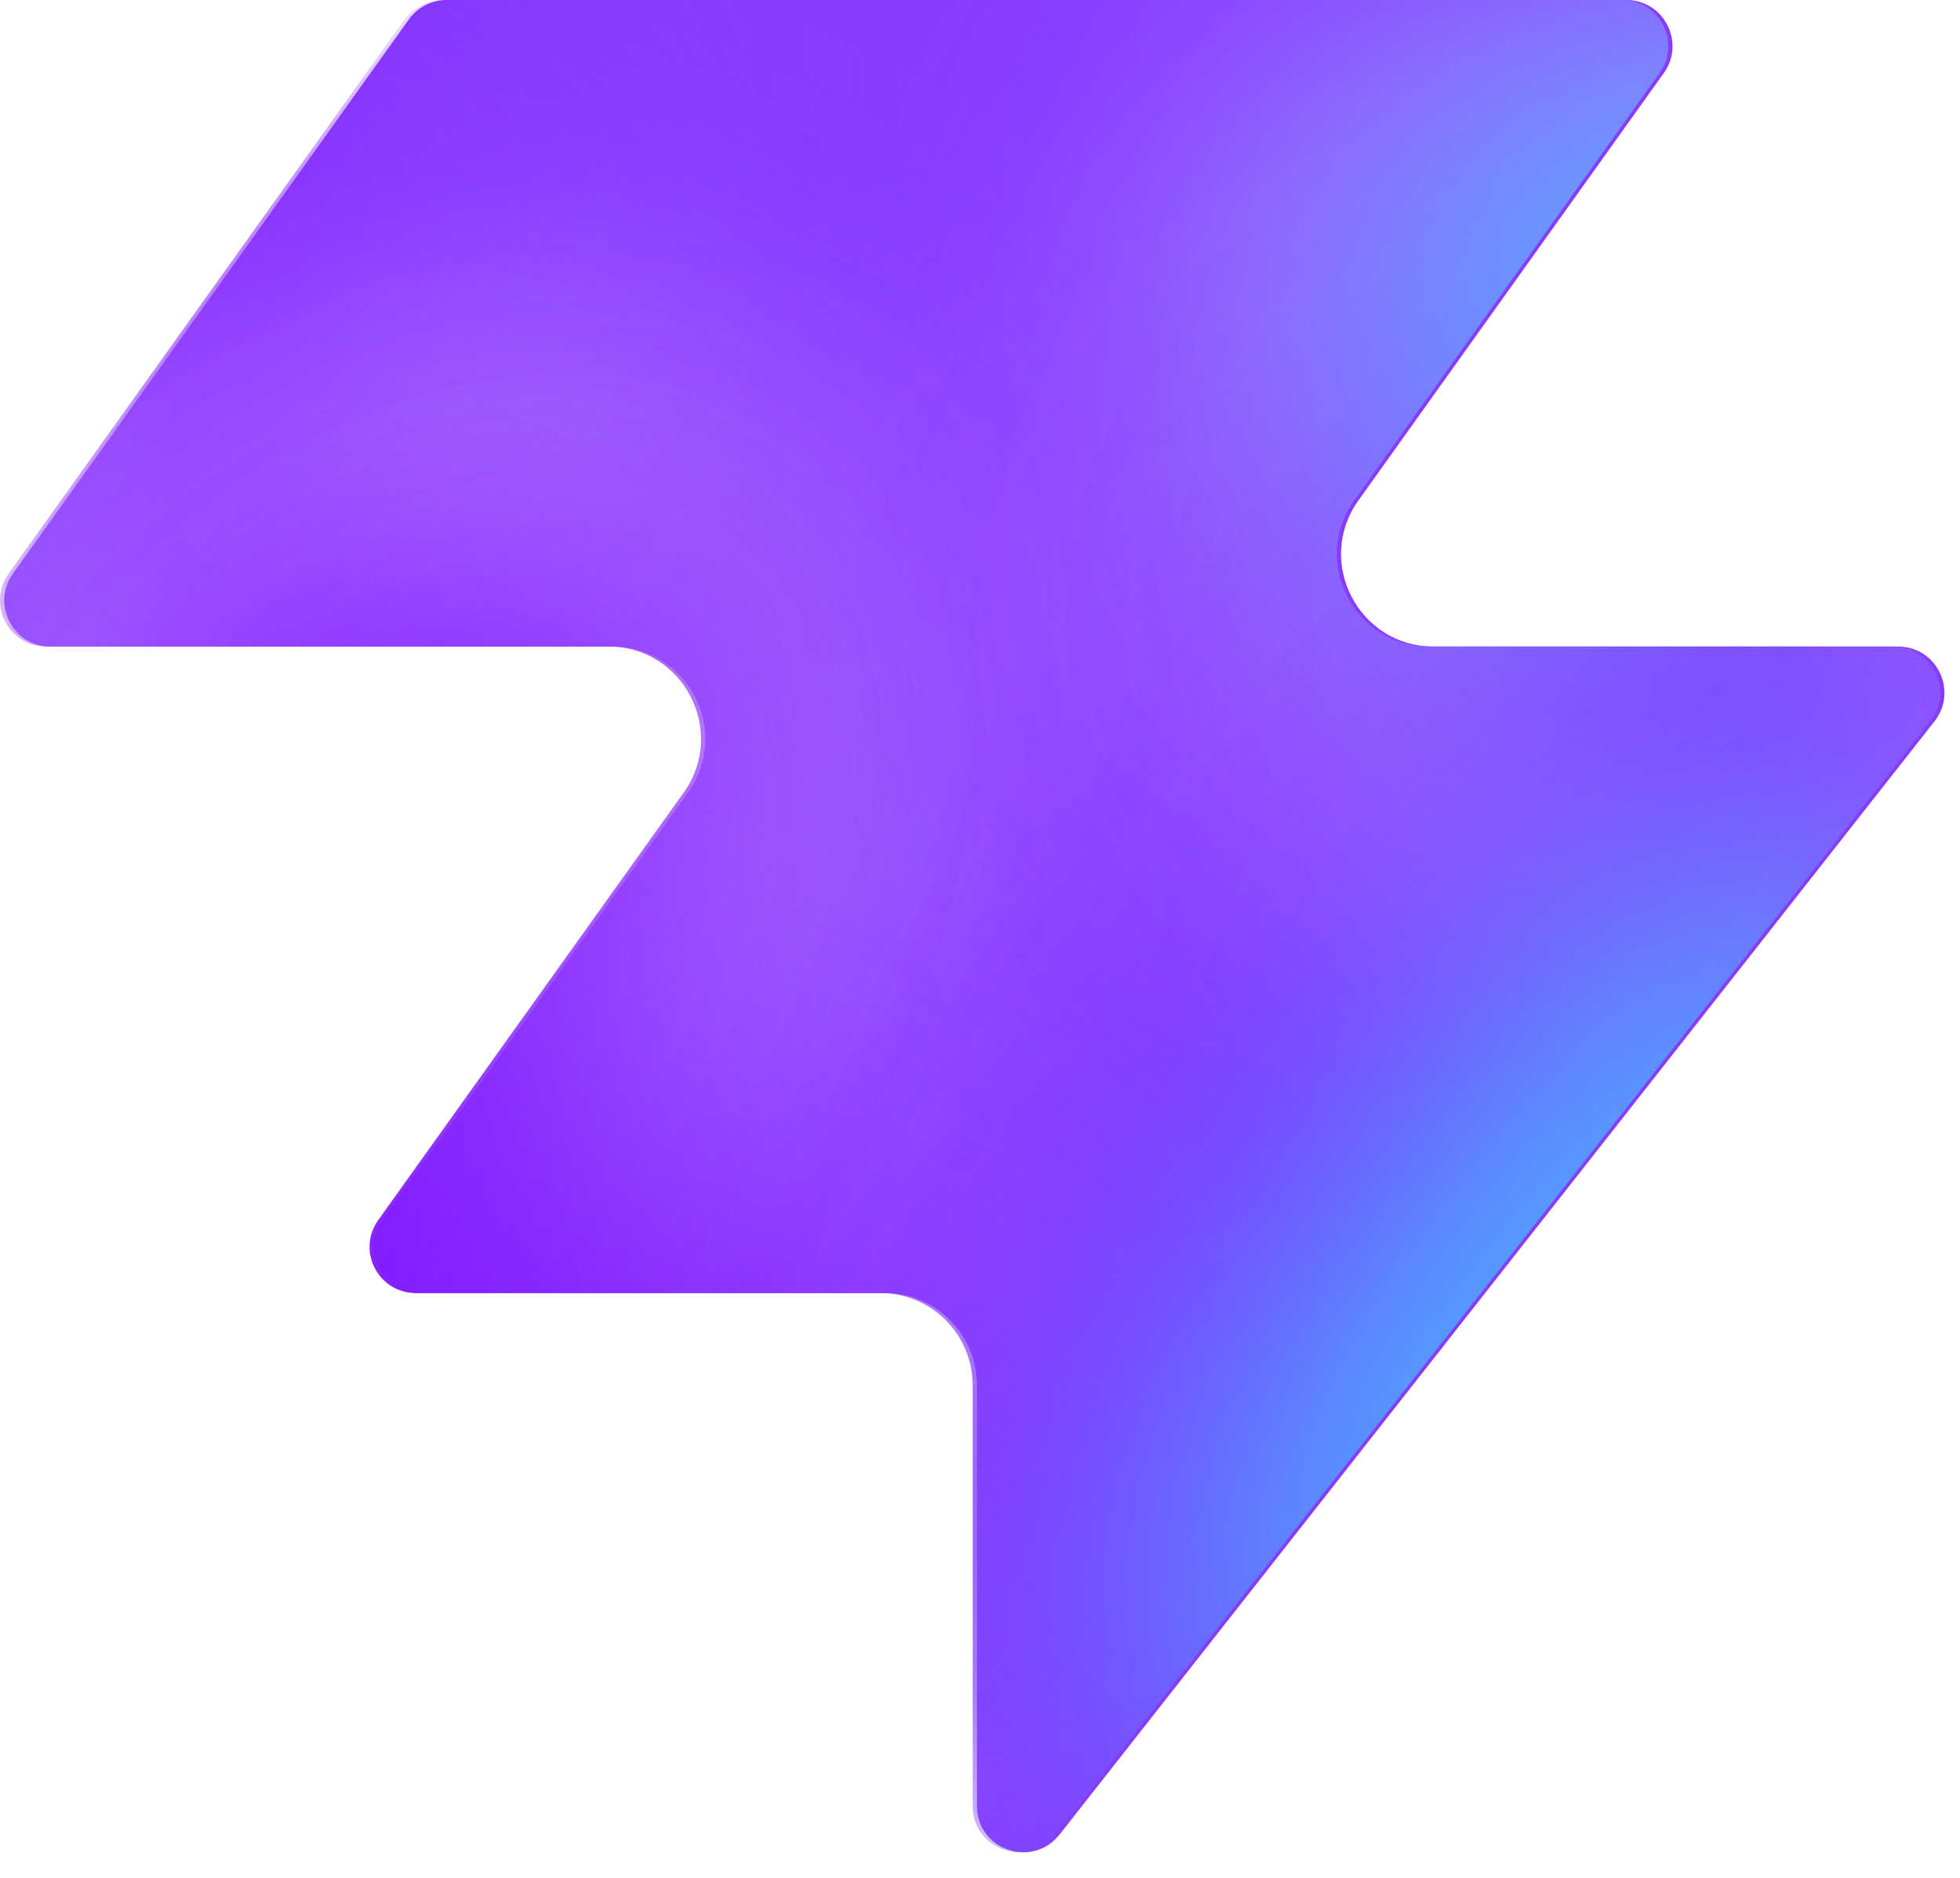
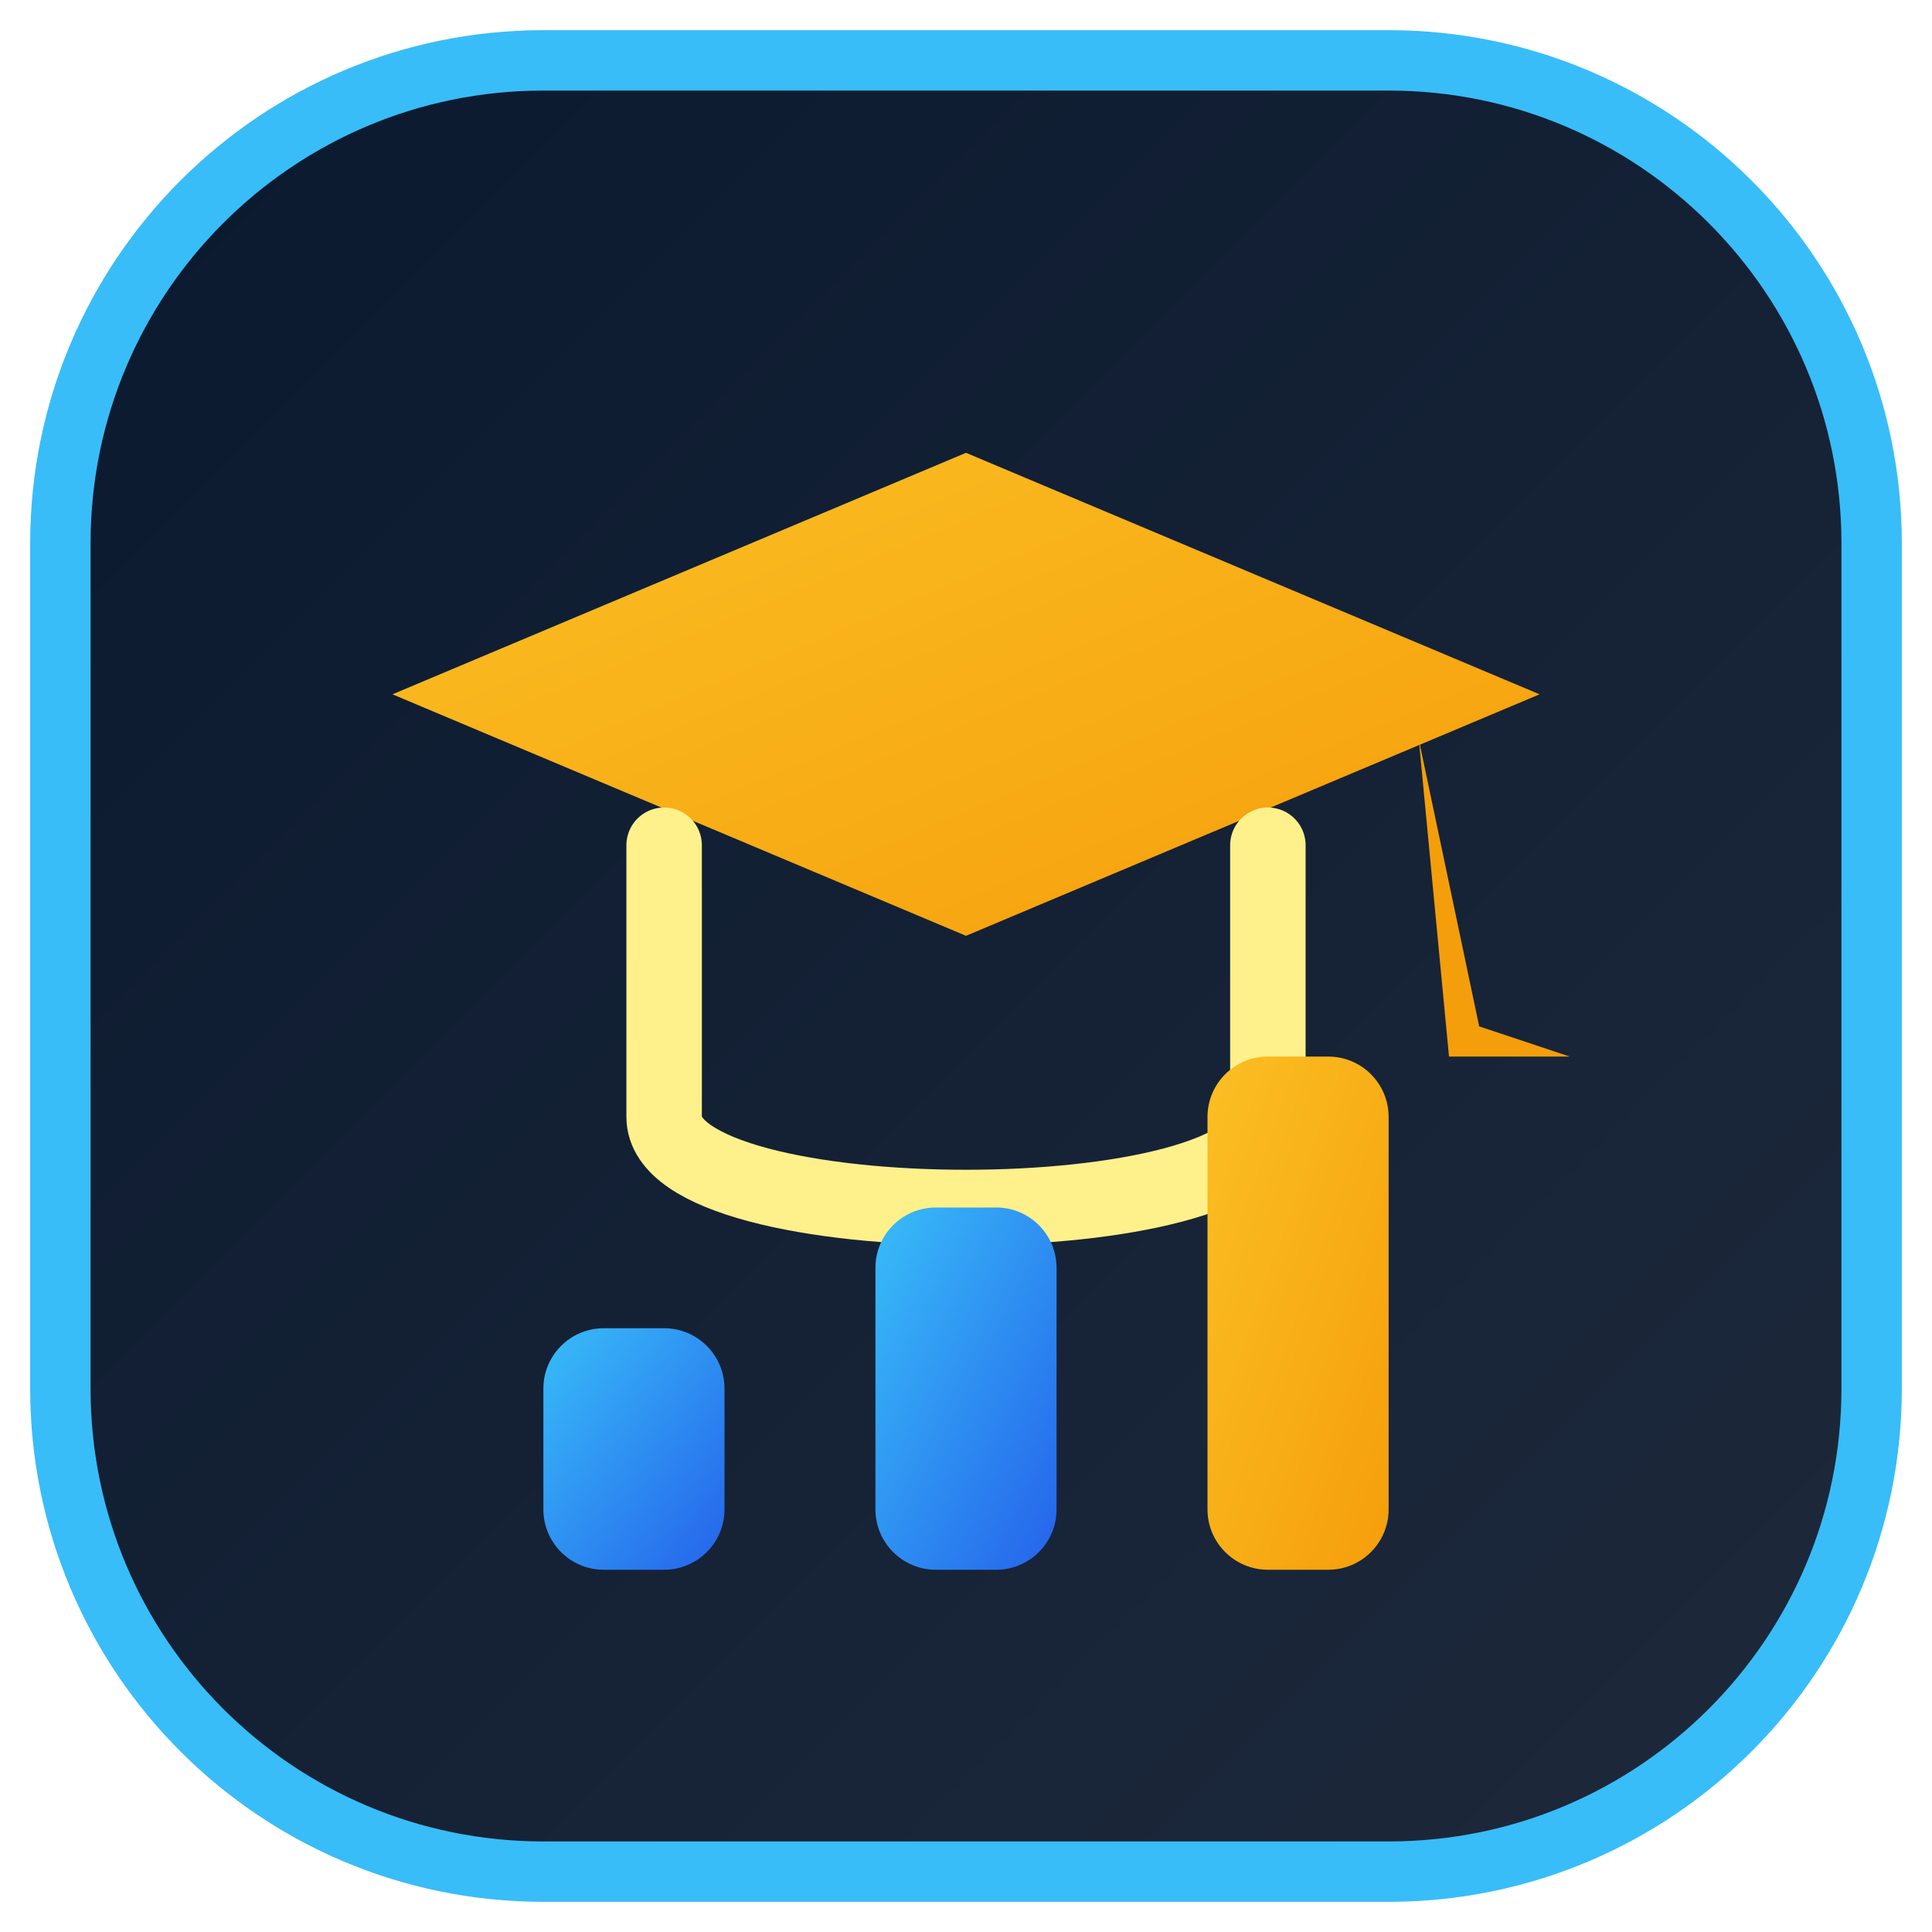
- <svg xmlns="http://www.w3.org/2000/svg" width="48" height="46" fill="none" viewBox="0 0 48 46">
-   <path fill="#863bff" d="M25.946 44.938c-.664.845-2.021.375-2.021-.698V33.937a2.26 2.26 0 0 0-2.262-2.262H10.287c-.92 0-1.456-1.04-.92-1.788l7.48-10.471c1.07-1.497 0-3.578-1.842-3.578H1.237c-.92 0-1.456-1.04-.92-1.788L10.013.474c.214-.297.556-.474.92-.474h28.894c.92 0 1.456 1.04.92 1.788l-7.48 10.471c-1.07 1.498 0 3.579 1.842 3.579h11.377c.943 0 1.473 1.088.89 1.83L25.947 44.94z" style="fill:#863bff;fill:color(display-p3 .525 .23 1);fill-opacity:1" />
-   <mask id="a" width="48" height="46" x="0" y="0" maskUnits="userSpaceOnUse" style="mask-type:alpha">
-     <path fill="#000" d="M25.842 44.938c-.664.844-2.021.375-2.021-.698V33.937a2.26 2.26 0 0 0-2.262-2.262H10.183c-.92 0-1.456-1.04-.92-1.788l7.48-10.471c1.07-1.498 0-3.579-1.842-3.579H1.133c-.92 0-1.456-1.04-.92-1.787L9.91.473c.214-.297.556-.474.92-.474h28.894c.92 0 1.456 1.04.92 1.788l-7.48 10.471c-1.07 1.498 0 3.578 1.842 3.578h11.377c.943 0 1.473 1.088.89 1.832L25.843 44.94z" style="fill:#000;fill-opacity:1" />
-   </mask>
-   <g mask="url(#a)">
-     <g filter="url(#b)">
-       <ellipse cx="5.508" cy="14.704" fill="#ede6ff" rx="5.508" ry="14.704" style="fill:#ede6ff;fill:color(display-p3 .927 .903 1);fill-opacity:1" transform="matrix(.00324 1 1 -.00324 -4.47 31.516)" />
-     </g>
-     <g filter="url(#c)">
-       <ellipse cx="10.399" cy="29.851" fill="#ede6ff" rx="10.399" ry="29.851" style="fill:#ede6ff;fill:color(display-p3 .927 .903 1);fill-opacity:1" transform="matrix(.00324 1 1 -.00324 -39.328 7.883)" />
-     </g>
-     <g filter="url(#d)">
-       <ellipse cx="5.508" cy="30.487" fill="#7e14ff" rx="5.508" ry="30.487" style="fill:#7e14ff;fill:color(display-p3 .492 .077 1);fill-opacity:1" transform="rotate(89.814 -25.913 -14.639)scale(1 -1)" />
-     </g>
-     <g filter="url(#e)">
-       <ellipse cx="5.508" cy="30.599" fill="#7e14ff" rx="5.508" ry="30.599" style="fill:#7e14ff;fill:color(display-p3 .492 .077 1);fill-opacity:1" transform="rotate(89.814 -32.644 -3.334)scale(1 -1)" />
-     </g>
-     <g filter="url(#f)">
-       <ellipse cx="5.508" cy="30.599" fill="#7e14ff" rx="5.508" ry="30.599" style="fill:#7e14ff;fill:color(display-p3 .492 .077 1);fill-opacity:1" transform="matrix(.00324 1 1 -.00324 -34.34 30.47)" />
-     </g>
-     <g filter="url(#g)">
-       <ellipse cx="14.072" cy="22.078" fill="#ede6ff" rx="14.072" ry="22.078" style="fill:#ede6ff;fill:color(display-p3 .927 .903 1);fill-opacity:1" transform="rotate(93.35 24.506 48.493)scale(-1 1)" />
-     </g>
-     <g filter="url(#h)">
-       <ellipse cx="3.47" cy="21.501" fill="#7e14ff" rx="3.47" ry="21.501" style="fill:#7e14ff;fill:color(display-p3 .492 .077 1);fill-opacity:1" transform="rotate(89.009 28.708 47.59)scale(-1 1)" />
-     </g>
-     <g filter="url(#i)">
-       <ellipse cx="3.47" cy="21.501" fill="#7e14ff" rx="3.47" ry="21.501" style="fill:#7e14ff;fill:color(display-p3 .492 .077 1);fill-opacity:1" transform="rotate(89.009 28.708 47.59)scale(-1 1)" />
-     </g>
-     <g filter="url(#j)">
-       <ellipse cx=".387" cy="8.972" fill="#7e14ff" rx="4.407" ry="29.108" style="fill:#7e14ff;fill:color(display-p3 .492 .077 1);fill-opacity:1" transform="rotate(39.51 .387 8.972)" />
-     </g>
-     <g filter="url(#k)">
-       <ellipse cx="47.523" cy="-6.092" fill="#7e14ff" rx="4.407" ry="29.108" style="fill:#7e14ff;fill:color(display-p3 .492 .077 1);fill-opacity:1" transform="rotate(37.892 47.523 -6.092)" />
-     </g>
-     <g filter="url(#l)">
-       <ellipse cx="41.412" cy="6.333" fill="#47bfff" rx="5.971" ry="9.665" style="fill:#47bfff;fill:color(display-p3 .28 .748 1);fill-opacity:1" transform="rotate(37.892 41.412 6.333)" />
-     </g>
-     <g filter="url(#m)">
-       <ellipse cx="-1.879" cy="38.332" fill="#7e14ff" rx="4.407" ry="29.108" style="fill:#7e14ff;fill:color(display-p3 .492 .077 1);fill-opacity:1" transform="rotate(37.892 -1.88 38.332)" />
-     </g>
-     <g filter="url(#n)">
-       <ellipse cx="-1.879" cy="38.332" fill="#7e14ff" rx="4.407" ry="29.108" style="fill:#7e14ff;fill:color(display-p3 .492 .077 1);fill-opacity:1" transform="rotate(37.892 -1.88 38.332)" />
-     </g>
-     <g filter="url(#o)">
-       <ellipse cx="35.651" cy="29.907" fill="#7e14ff" rx="4.407" ry="29.108" style="fill:#7e14ff;fill:color(display-p3 .492 .077 1);fill-opacity:1" transform="rotate(37.892 35.651 29.907)" />
-     </g>
-     <g filter="url(#p)">
-       <ellipse cx="38.418" cy="32.4" fill="#47bfff" rx="5.971" ry="15.297" style="fill:#47bfff;fill:color(display-p3 .28 .748 1);fill-opacity:1" transform="rotate(37.892 38.418 32.4)" />
-     </g>
-   </g>
+ <svg xmlns="http://www.w3.org/2000/svg" viewBox="0 0 64 64" width="64" height="64">
  <defs>
-     <filter id="b" width="60.045" height="41.654" x="-19.77" y="16.149" color-interpolation-filters="sRGB" filterUnits="userSpaceOnUse">
-       <feFlood flood-opacity="0" result="BackgroundImageFix" />
-       <feBlend in="SourceGraphic" in2="BackgroundImageFix" result="shape" />
-       <feGaussianBlur result="effect1_foregroundBlur_2002_17158" stdDeviation="7.659" />
-     </filter>
-     <filter id="c" width="90.34" height="51.437" x="-54.613" y="-7.533" color-interpolation-filters="sRGB" filterUnits="userSpaceOnUse">
-       <feFlood flood-opacity="0" result="BackgroundImageFix" />
-       <feBlend in="SourceGraphic" in2="BackgroundImageFix" result="shape" />
-       <feGaussianBlur result="effect1_foregroundBlur_2002_17158" stdDeviation="7.659" />
-     </filter>
-     <filter id="d" width="79.355" height="29.4" x="-49.64" y="2.03" color-interpolation-filters="sRGB" filterUnits="userSpaceOnUse">
-       <feFlood flood-opacity="0" result="BackgroundImageFix" />
-       <feBlend in="SourceGraphic" in2="BackgroundImageFix" result="shape" />
-       <feGaussianBlur result="effect1_foregroundBlur_2002_17158" stdDeviation="4.596" />
-     </filter>
-     <filter id="e" width="79.579" height="29.4" x="-45.045" y="20.029" color-interpolation-filters="sRGB" filterUnits="userSpaceOnUse">
-       <feFlood flood-opacity="0" result="BackgroundImageFix" />
-       <feBlend in="SourceGraphic" in2="BackgroundImageFix" result="shape" />
-       <feGaussianBlur result="effect1_foregroundBlur_2002_17158" stdDeviation="4.596" />
-     </filter>
-     <filter id="f" width="79.579" height="29.4" x="-43.513" y="21.178" color-interpolation-filters="sRGB" filterUnits="userSpaceOnUse">
-       <feFlood flood-opacity="0" result="BackgroundImageFix" />
-       <feBlend in="SourceGraphic" in2="BackgroundImageFix" result="shape" />
-       <feGaussianBlur result="effect1_foregroundBlur_2002_17158" stdDeviation="4.596" />
-     </filter>
-     <filter id="g" width="74.749" height="58.852" x="15.756" y="-17.901" color-interpolation-filters="sRGB" filterUnits="userSpaceOnUse">
-       <feFlood flood-opacity="0" result="BackgroundImageFix" />
-       <feBlend in="SourceGraphic" in2="BackgroundImageFix" result="shape" />
-       <feGaussianBlur result="effect1_foregroundBlur_2002_17158" stdDeviation="7.659" />
-     </filter>
-     <filter id="h" width="61.377" height="25.362" x="23.548" y="2.284" color-interpolation-filters="sRGB" filterUnits="userSpaceOnUse">
-       <feFlood flood-opacity="0" result="BackgroundImageFix" />
-       <feBlend in="SourceGraphic" in2="BackgroundImageFix" result="shape" />
-       <feGaussianBlur result="effect1_foregroundBlur_2002_17158" stdDeviation="4.596" />
-     </filter>
-     <filter id="i" width="61.377" height="25.362" x="23.548" y="2.284" color-interpolation-filters="sRGB" filterUnits="userSpaceOnUse">
-       <feFlood flood-opacity="0" result="BackgroundImageFix" />
-       <feBlend in="SourceGraphic" in2="BackgroundImageFix" result="shape" />
-       <feGaussianBlur result="effect1_foregroundBlur_2002_17158" stdDeviation="4.596" />
-     </filter>
-     <filter id="j" width="56.045" height="63.649" x="-27.636" y="-22.853" color-interpolation-filters="sRGB" filterUnits="userSpaceOnUse">
-       <feFlood flood-opacity="0" result="BackgroundImageFix" />
-       <feBlend in="SourceGraphic" in2="BackgroundImageFix" result="shape" />
-       <feGaussianBlur result="effect1_foregroundBlur_2002_17158" stdDeviation="4.596" />
-     </filter>
-     <filter id="k" width="54.814" height="64.646" x="20.116" y="-38.415" color-interpolation-filters="sRGB" filterUnits="userSpaceOnUse">
-       <feFlood flood-opacity="0" result="BackgroundImageFix" />
-       <feBlend in="SourceGraphic" in2="BackgroundImageFix" result="shape" />
-       <feGaussianBlur result="effect1_foregroundBlur_2002_17158" stdDeviation="4.596" />
-     </filter>
-     <filter id="l" width="33.541" height="35.313" x="24.641" y="-11.323" color-interpolation-filters="sRGB" filterUnits="userSpaceOnUse">
-       <feFlood flood-opacity="0" result="BackgroundImageFix" />
-       <feBlend in="SourceGraphic" in2="BackgroundImageFix" result="shape" />
-       <feGaussianBlur result="effect1_foregroundBlur_2002_17158" stdDeviation="4.596" />
-     </filter>
-     <filter id="m" width="54.814" height="64.646" x="-29.286" y="6.009" color-interpolation-filters="sRGB" filterUnits="userSpaceOnUse">
-       <feFlood flood-opacity="0" result="BackgroundImageFix" />
-       <feBlend in="SourceGraphic" in2="BackgroundImageFix" result="shape" />
-       <feGaussianBlur result="effect1_foregroundBlur_2002_17158" stdDeviation="4.596" />
-     </filter>
-     <filter id="n" width="54.814" height="64.646" x="-29.286" y="6.009" color-interpolation-filters="sRGB" filterUnits="userSpaceOnUse">
-       <feFlood flood-opacity="0" result="BackgroundImageFix" />
-       <feBlend in="SourceGraphic" in2="BackgroundImageFix" result="shape" />
-       <feGaussianBlur result="effect1_foregroundBlur_2002_17158" stdDeviation="4.596" />
-     </filter>
-     <filter id="o" width="54.814" height="64.646" x="8.244" y="-2.416" color-interpolation-filters="sRGB" filterUnits="userSpaceOnUse">
-       <feFlood flood-opacity="0" result="BackgroundImageFix" />
-       <feBlend in="SourceGraphic" in2="BackgroundImageFix" result="shape" />
-       <feGaussianBlur result="effect1_foregroundBlur_2002_17158" stdDeviation="4.596" />
-     </filter>
-     <filter id="p" width="39.409" height="43.623" x="18.713" y="10.588" color-interpolation-filters="sRGB" filterUnits="userSpaceOnUse">
-       <feFlood flood-opacity="0" result="BackgroundImageFix" />
-       <feBlend in="SourceGraphic" in2="BackgroundImageFix" result="shape" />
-       <feGaussianBlur result="effect1_foregroundBlur_2002_17158" stdDeviation="4.596" />
-     </filter>
+     <linearGradient id="adeBg" x1="0%" y1="0%" x2="100%" y2="100%">
+       <stop offset="0%" stop-color="#0a192f" />
+       <stop offset="100%" stop-color="#1e293b" />
+     </linearGradient>
+     <linearGradient id="gold" x1="0%" y1="0%" x2="100%" y2="100%">
+       <stop offset="0%" stop-color="#fbbf24" />
+       <stop offset="100%" stop-color="#f59e0b" />
+     </linearGradient>
+     <linearGradient id="accent" x1="0%" y1="0%" x2="100%" y2="100%">
+       <stop offset="0%" stop-color="#38bdf8" />
+       <stop offset="100%" stop-color="#2563eb" />
+     </linearGradient>
  </defs>
+   <rect x="2" y="2" width="60" height="60" rx="16" fill="url(#adeBg)" stroke="#38bdf8" stroke-width="2" />
+   <polygon points="32,15 51,23 32,31 13,23" fill="url(#gold)" />
+   <path d="M22 28 L22 37 C22 41 42 41 42 37 L42 28" fill="none" stroke="#fef08a" stroke-width="2.5" stroke-linecap="round" />
+   <path d="M47 24.5 L49 34 L52 35 L48 35 Z" fill="#f59e0b" />
+   <rect x="18" y="44" width="6" height="8" rx="2" fill="url(#accent)" />
+   <rect x="29" y="40" width="6" height="12" rx="2" fill="url(#accent)" />
+   <rect x="40" y="35" width="6" height="17" rx="2" fill="url(#gold)" />
</svg>
